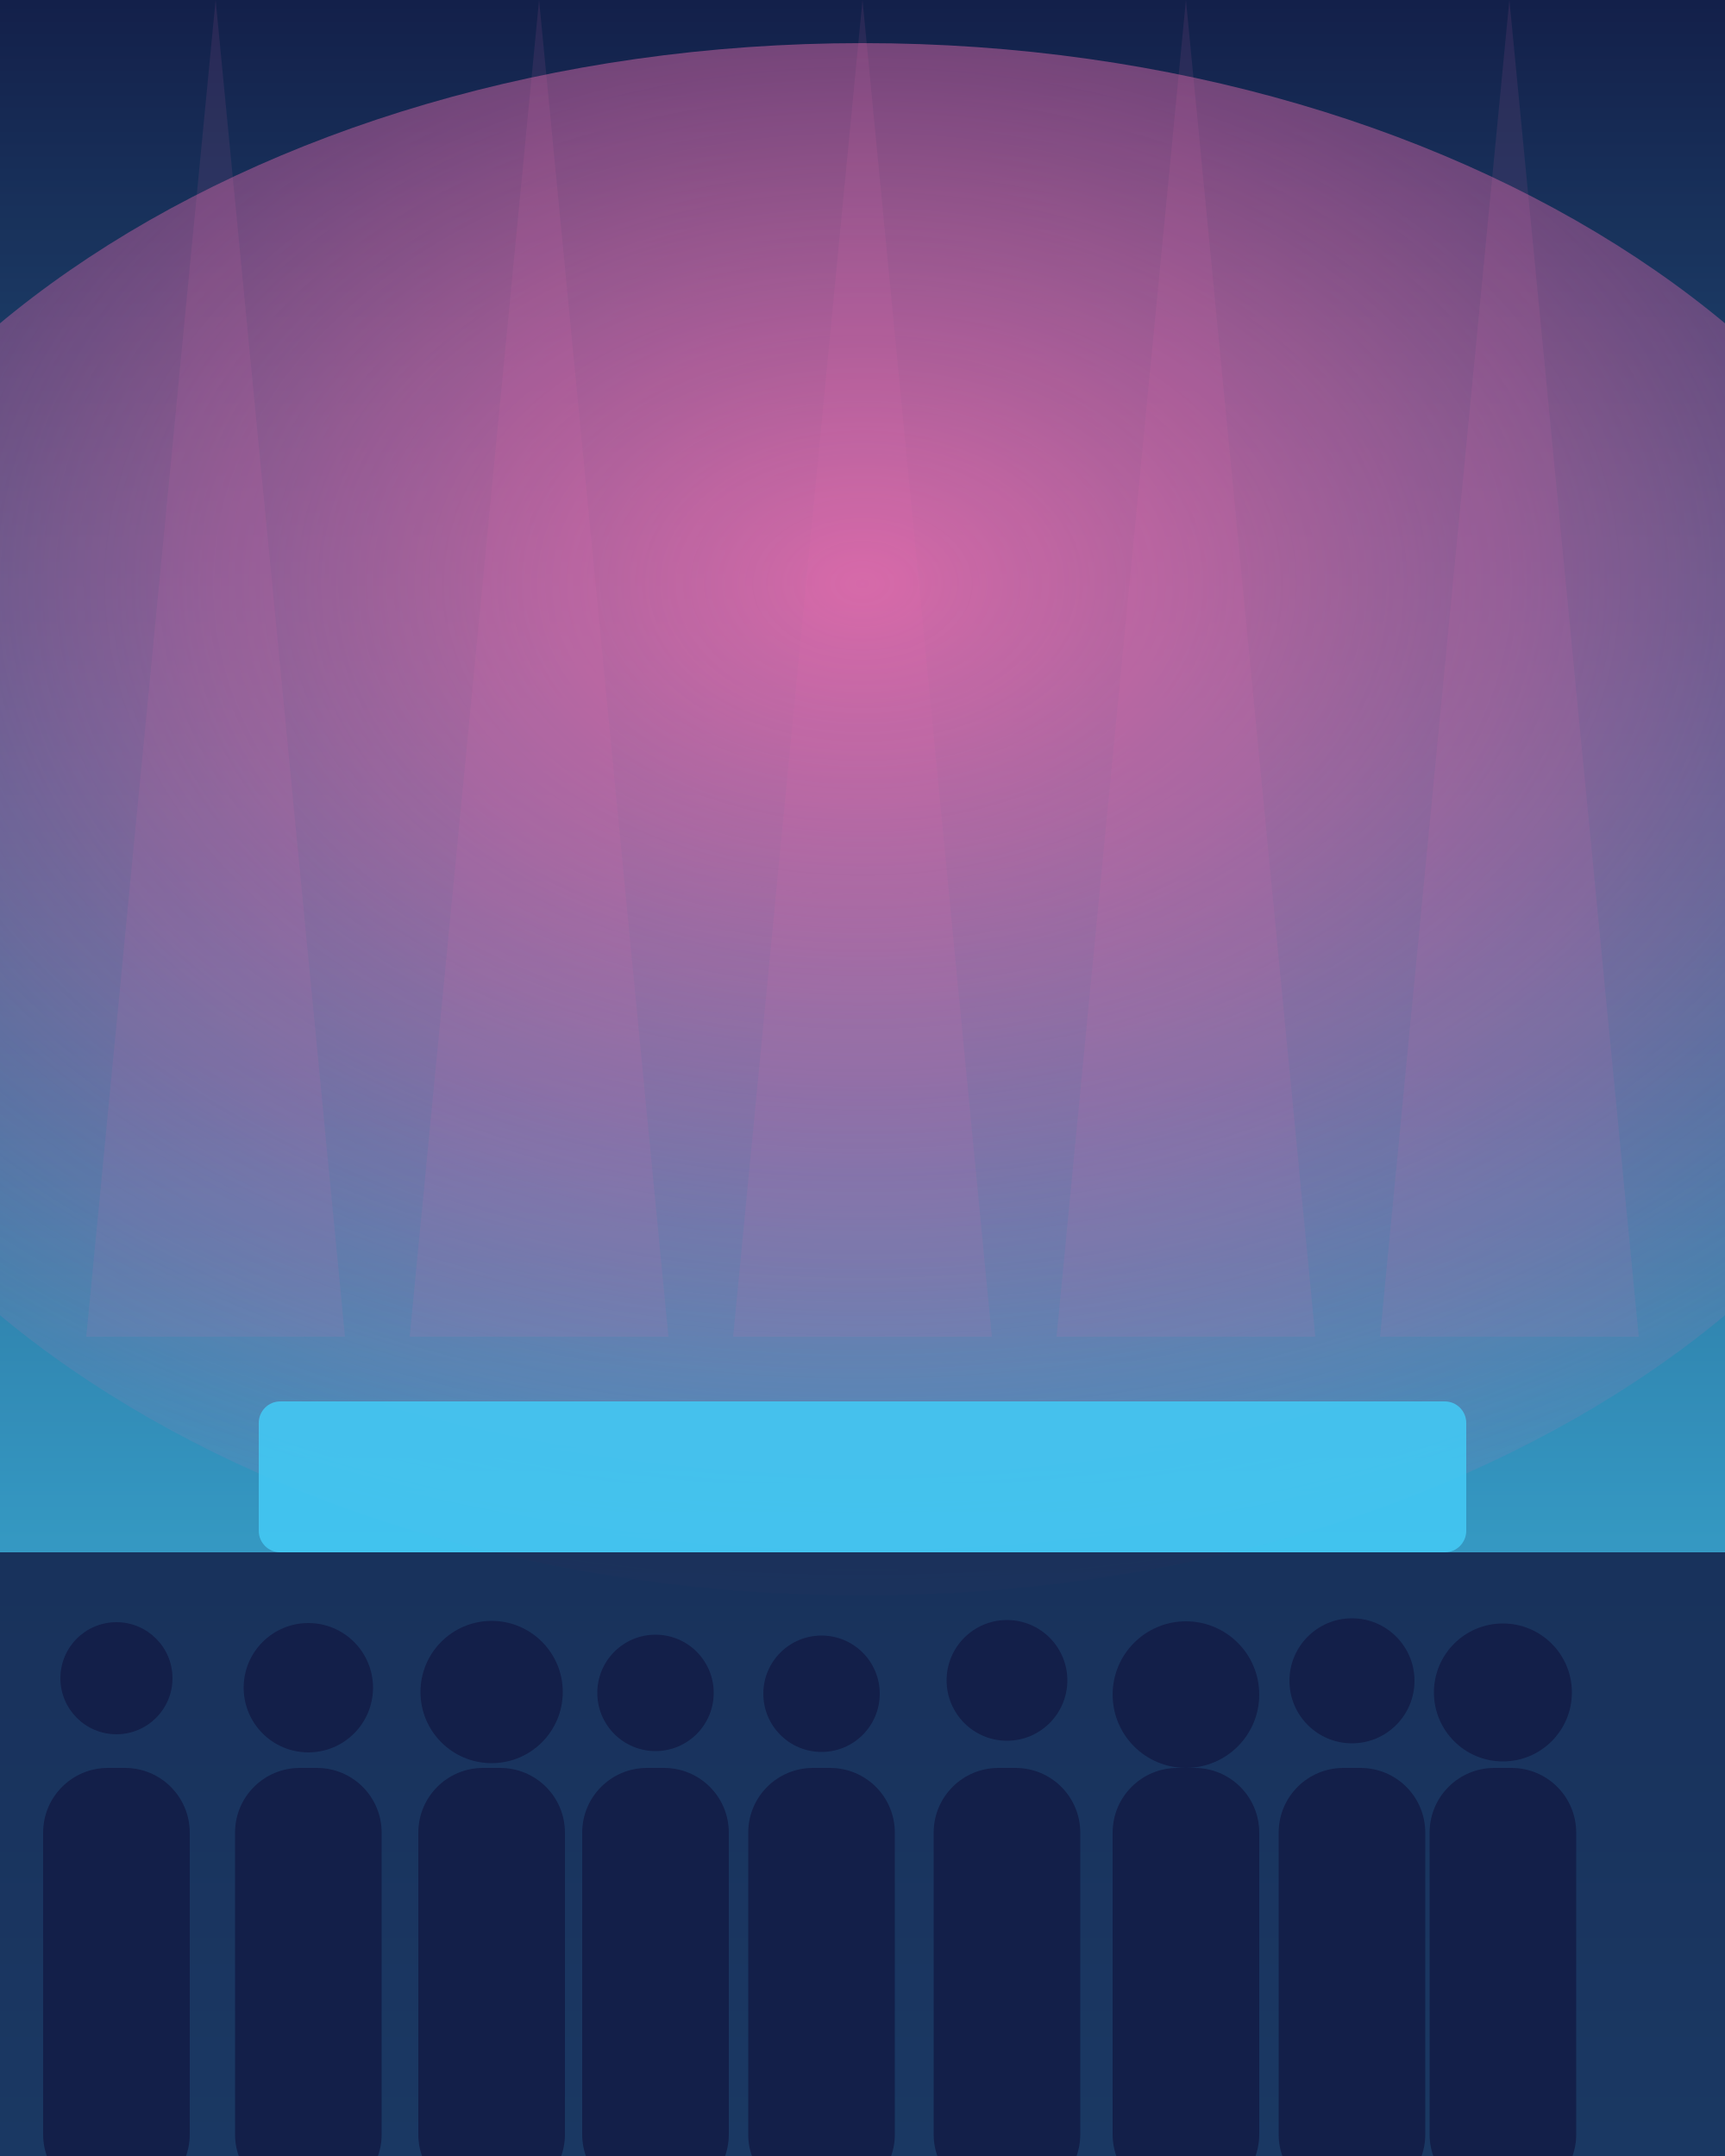
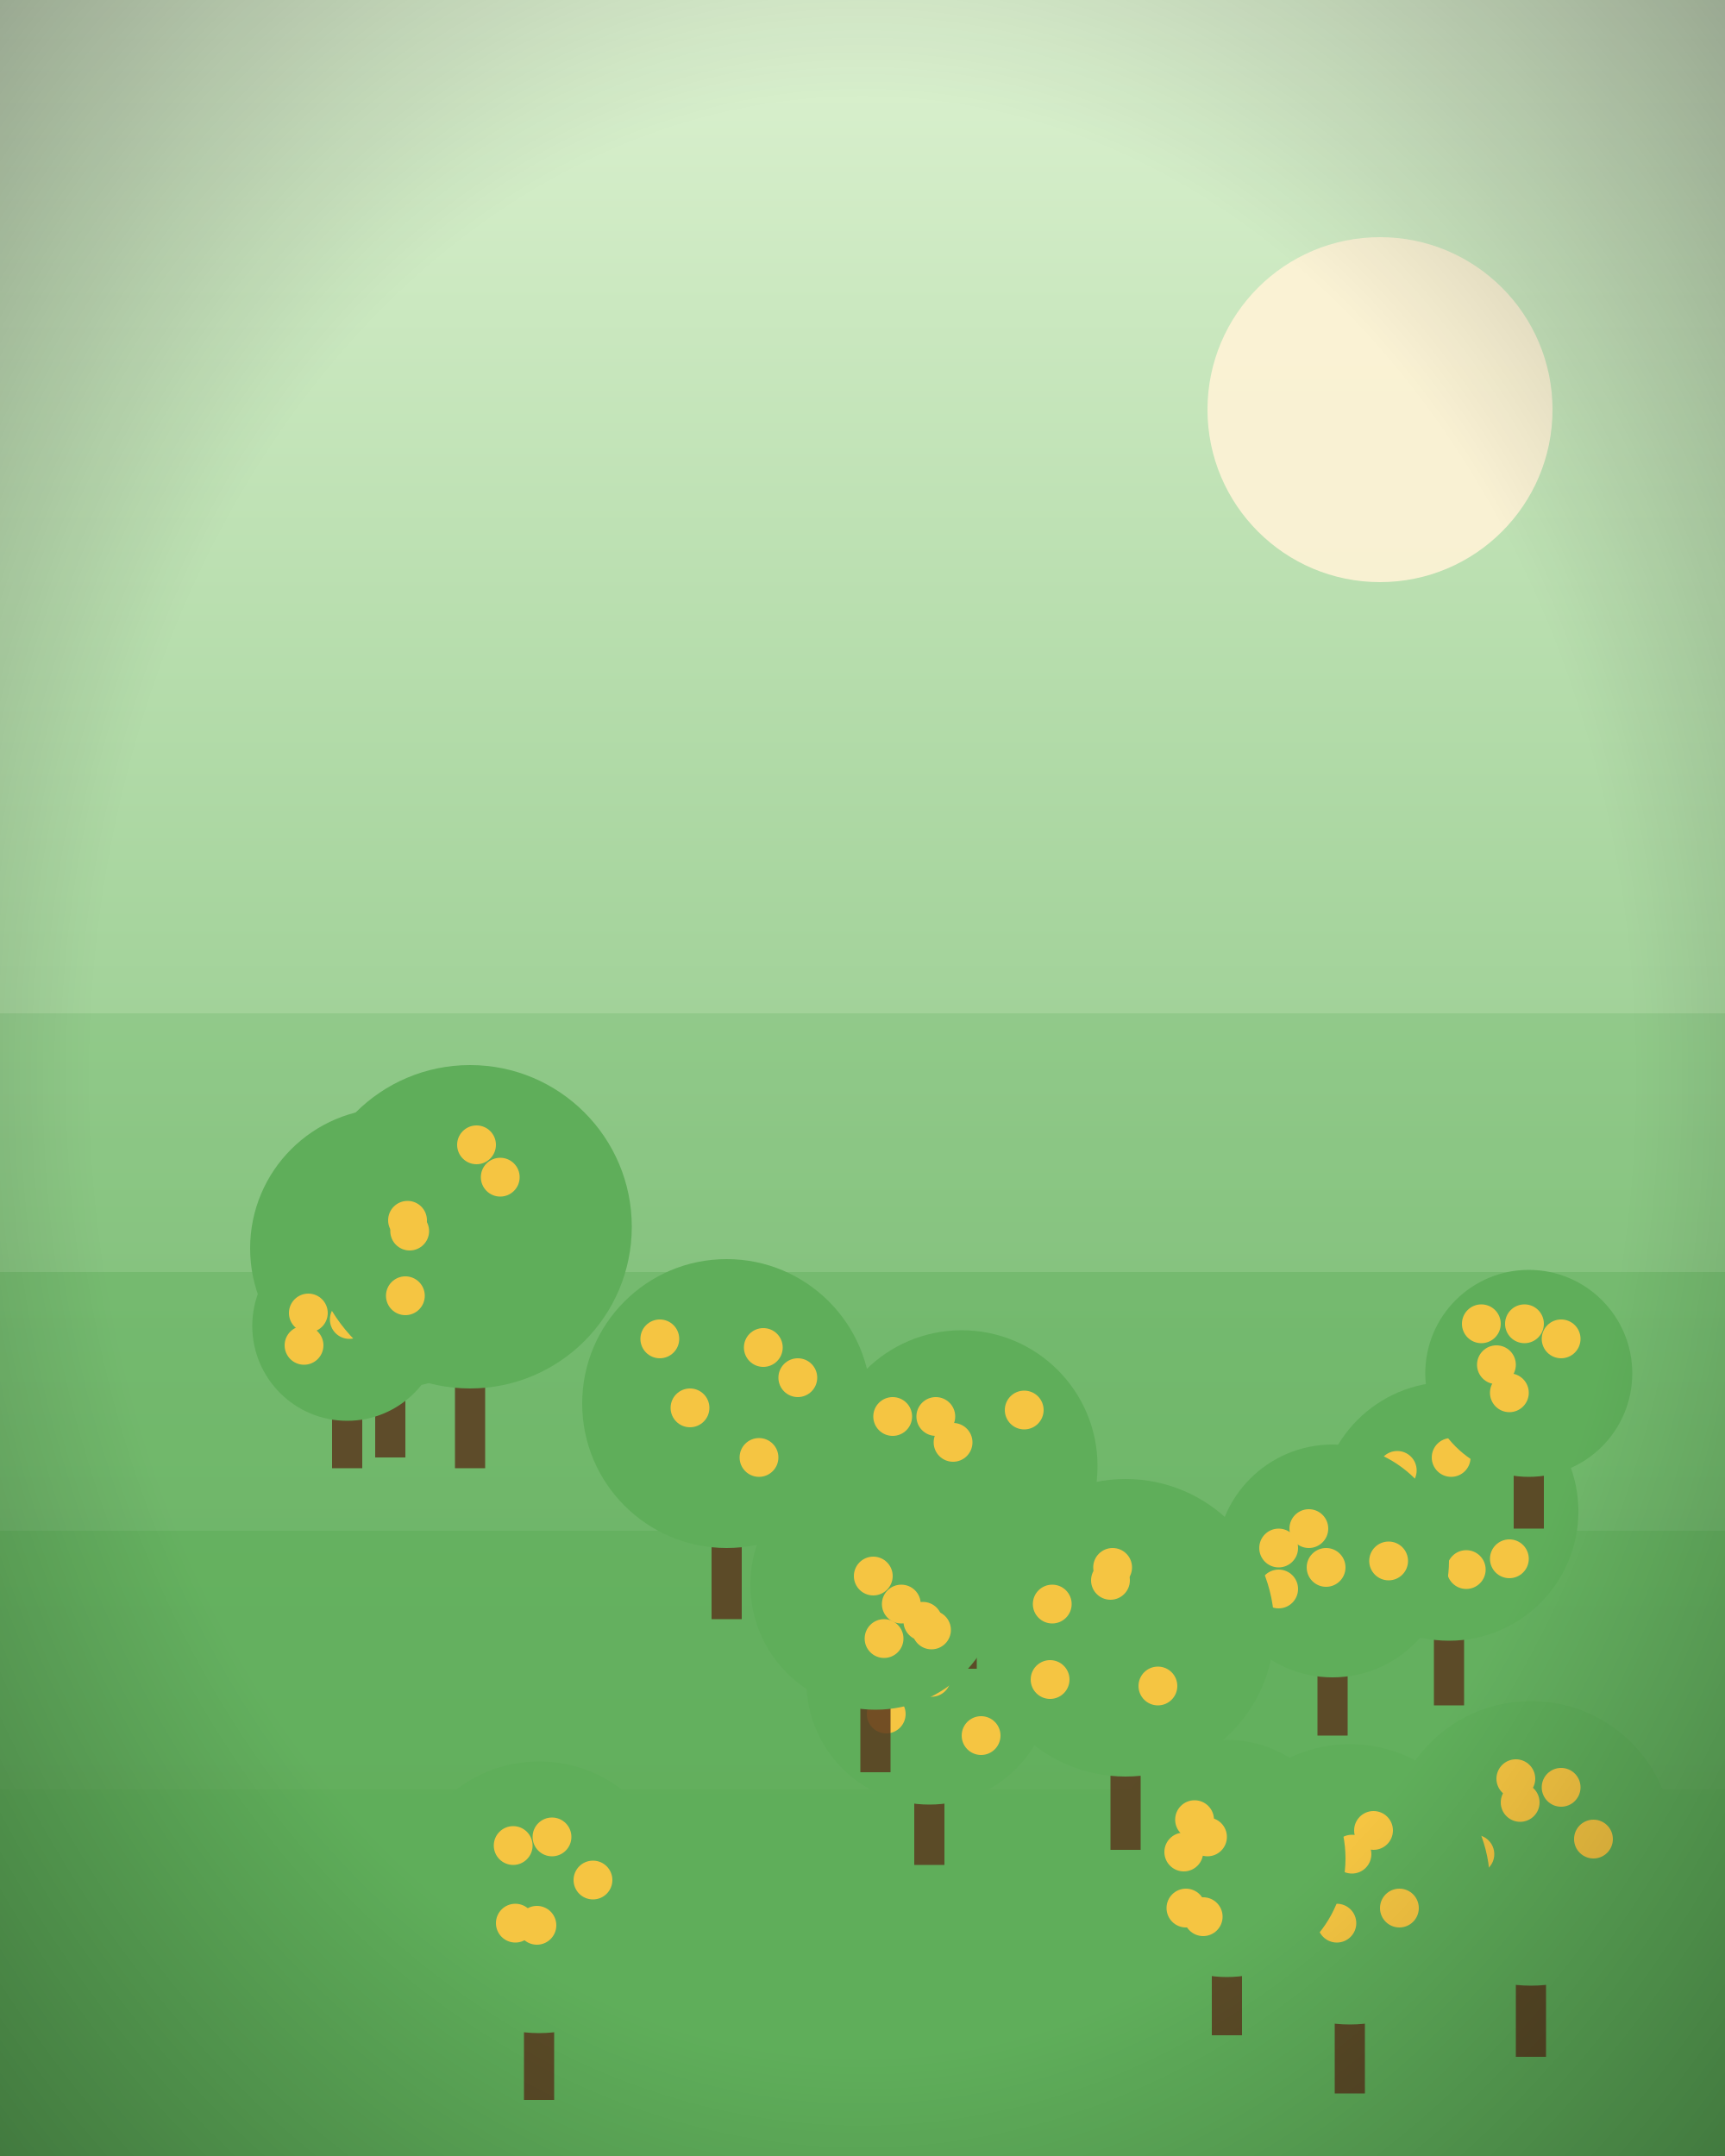
- <svg xmlns="http://www.w3.org/2000/svg" viewBox="0 0 800 1000" width="800" height="1000" role="img" aria-label="Foto contoh 11">
+ <svg xmlns="http://www.w3.org/2000/svg" viewBox="0 0 800 1000" width="800" height="1000" role="img" aria-label="Kebun pagi">
  <defs>
    <linearGradient id="g" x1="0" y1="0" x2="0" y2="1">
-       <stop offset="0" stop-color="#14214D" />
-       <stop offset="1" stop-color="#46D2FF" />
+       <stop offset="0" stop-color="#DDF2D1" />
+       <stop offset="1" stop-color="#5FAE5A" />
    </linearGradient>
    <radialGradient id="l" cx=".5" cy=".35" r=".7">
-       <stop offset="0" stop-color="#F472B6" stop-opacity=".9" />
-       <stop offset="1" stop-color="#F472B6" stop-opacity="0" />
+       <stop offset="0" stop-color="#F5C542" stop-opacity=".9" />
+       <stop offset="1" stop-color="#F5C542" stop-opacity="0" />
    </radialGradient>
-     <filter id="n">
-       <feGaussianBlur stdDeviation="14" />
-     </filter>
+     <radialGradient id="v" cx=".5" cy=".5" r=".75">
+       <stop offset=".6" stop-color="#000" stop-opacity="0" />
+       <stop offset="1" stop-color="#000" stop-opacity=".35" />
+     </radialGradient>
  </defs>
  <rect width="800" height="1000" fill="url(#g)" />
-   <ellipse cx="400" cy="380" rx="520" ry="360" fill="url(#l)" />
-   <polygon points="100,0 40,620 160,620" fill="#F472B6" opacity=".10" />
-   <polygon points="250,0 190,620 310,620" fill="#F472B6" opacity=".10" />
-   <polygon points="400,0 340,620 460,620" fill="#F472B6" opacity=".10" />
-   <polygon points="550,0 490,620 610,620" fill="#F472B6" opacity=".10" />
-   <polygon points="700,0 640,620 760,620" fill="#F472B6" opacity=".10" />
-   <rect x="0" y="720" width="800" height="280" fill="#14214D" opacity=".85" />
-   <rect x="120" y="650" width="560" height="70" rx="10" fill="#46D2FF" opacity=".9" />
-   <circle cx="54" cy="778.4" r="26" fill="#14214D" />
-   <rect x="20" y="820" width="68" height="200" rx="30" fill="#14214D" />
-   <circle cx="143" cy="782.8" r="30" fill="#14214D" />
-   <rect x="109" y="820" width="68" height="200" rx="30" fill="#14214D" />
-   <circle cx="228" cy="784.8" r="33" fill="#14214D" />
-   <rect x="194" y="820" width="68" height="200" rx="30" fill="#14214D" />
-   <circle cx="304" cy="785.2" r="27" fill="#14214D" />
-   <rect x="270" y="820" width="68" height="200" rx="30" fill="#14214D" />
-   <circle cx="381" cy="785.6" r="27" fill="#14214D" />
-   <rect x="347" y="820" width="68" height="200" rx="30" fill="#14214D" />
-   <circle cx="467" cy="779.4" r="28" fill="#14214D" />
-   <rect x="433" y="820" width="68" height="200" rx="30" fill="#14214D" />
-   <circle cx="550" cy="786.0" r="34" fill="#14214D" />
-   <rect x="516" y="820" width="68" height="200" rx="30" fill="#14214D" />
-   <circle cx="627" cy="779.6" r="29" fill="#14214D" />
-   <rect x="593" y="820" width="68" height="200" rx="30" fill="#14214D" />
-   <circle cx="697" cy="785.0" r="32" fill="#14214D" />
-   <rect x="663" y="820" width="68" height="200" rx="30" fill="#14214D" />
-   <rect width="800" height="1000" fill="#000" opacity=".05" />
+   <circle cx="640" cy="190" r="80" fill="#FFF3D6" opacity=".9" />
+   <rect x="0" y="470" width="800" height="530" fill="#5FAE5A" opacity="0.25" />
+   <rect x="0" y="590" width="800" height="410" fill="#5FAE5A" opacity="0.43" />
+   <rect x="0" y="710" width="800" height="290" fill="#5FAE5A" opacity="0.61" />
+   <rect x="0" y="830" width="800" height="170" fill="#5FAE5A" opacity="0.79" />
+   <rect x="665" y="701" width="14" height="90" fill="#5B3A1E" opacity=".85" />
+   <circle cx="672" cy="701" r="60" fill="#5FAE5A" />
+   <circle cx="648" cy="682" r="9" fill="#F5C542" />
+   <circle cx="680" cy="728" r="9" fill="#F5C542" />
+   <circle cx="673" cy="676" r="9" fill="#F5C542" />
+   <circle cx="700" cy="723" r="9" fill="#F5C542" />
+   <circle cx="651" cy="703" r="9" fill="#F5C542" />
+   <rect x="702" y="637" width="14" height="72" fill="#5B3A1E" opacity=".85" />
+   <circle cx="709" cy="637" r="48" fill="#5FAE5A" />
+   <circle cx="707" cy="614" r="9" fill="#F5C542" />
+   <circle cx="724" cy="621" r="9" fill="#F5C542" />
+   <circle cx="694" cy="633" r="9" fill="#F5C542" />
+   <circle cx="687" cy="614" r="9" fill="#F5C542" />
+   <circle cx="700" cy="646" r="9" fill="#F5C542" />
+   <rect x="174" y="579" width="14" height="97" fill="#5B3A1E" opacity=".85" />
+   <circle cx="181" cy="579" r="65" fill="#5FAE5A" />
+   <circle cx="188" cy="556" r="9" fill="#F5C542" />
+   <circle cx="190" cy="607" r="9" fill="#F5C542" />
+   <circle cx="209" cy="584" r="9" fill="#F5C542" />
+   <circle cx="163" cy="560" r="9" fill="#F5C542" />
+   <circle cx="193" cy="597" r="9" fill="#F5C542" />
+   <rect x="611" y="724" width="14" height="81" fill="#5B3A1E" opacity=".85" />
+   <circle cx="618" cy="724" r="54" fill="#5FAE5A" />
+   <circle cx="615" cy="727" r="9" fill="#F5C542" />
+   <circle cx="607" cy="709" r="9" fill="#F5C542" />
+   <circle cx="644" cy="724" r="9" fill="#F5C542" />
+   <circle cx="593" cy="718" r="9" fill="#F5C542" />
+   <circle cx="593" cy="737" r="9" fill="#F5C542" />
+   <rect x="243" y="880" width="14" height="94" fill="#5B3A1E" opacity=".85" />
+   <circle cx="250" cy="880" r="63" fill="#5FAE5A" />
+   <circle cx="249" cy="893" r="9" fill="#F5C542" />
+   <circle cx="239" cy="892" r="9" fill="#F5C542" />
+   <circle cx="256" cy="852" r="9" fill="#F5C542" />
+   <circle cx="238" cy="856" r="9" fill="#F5C542" />
+   <circle cx="275" cy="872" r="9" fill="#F5C542" />
+   <rect x="424" y="780" width="14" height="85" fill="#5B3A1E" opacity=".85" />
+   <circle cx="431" cy="780" r="57" fill="#5FAE5A" />
+   <circle cx="411" cy="795" r="9" fill="#F5C542" />
+   <circle cx="455" cy="805" r="9" fill="#F5C542" />
+   <circle cx="419" cy="755" r="9" fill="#F5C542" />
+   <circle cx="432" cy="778" r="9" fill="#F5C542" />
+   <circle cx="417" cy="775" r="9" fill="#F5C542" />
+   <rect x="703" y="855" width="14" height="99" fill="#5B3A1E" opacity=".85" />
+   <circle cx="710" cy="855" r="66" fill="#5FAE5A" />
+   <circle cx="684" cy="860" r="9" fill="#F5C542" />
+   <circle cx="739" cy="853" r="9" fill="#F5C542" />
+   <circle cx="703" cy="825" r="9" fill="#F5C542" />
+   <circle cx="705" cy="836" r="9" fill="#F5C542" />
+   <circle cx="724" cy="829" r="9" fill="#F5C542" />
+   <rect x="154" y="615" width="14" height="66" fill="#5B3A1E" opacity=".85" />
+   <circle cx="161" cy="615" r="44" fill="#5FAE5A" />
+   <circle cx="141" cy="624" r="9" fill="#F5C542" />
+   <circle cx="162" cy="612" r="9" fill="#F5C542" />
+   <circle cx="170" cy="609" r="9" fill="#F5C542" />
+   <circle cx="143" cy="609" r="9" fill="#F5C542" />
+   <circle cx="173" cy="604" r="9" fill="#F5C542" />
+   <rect x="330" y="651" width="14" height="100" fill="#5B3A1E" opacity=".85" />
+   <circle cx="337" cy="651" r="67" fill="#5FAE5A" />
+   <circle cx="370" cy="639" r="9" fill="#F5C542" />
+   <circle cx="306" cy="621" r="9" fill="#F5C542" />
+   <circle cx="354" cy="625" r="9" fill="#F5C542" />
+   <circle cx="320" cy="653" r="9" fill="#F5C542" />
+   <circle cx="352" cy="676" r="9" fill="#F5C542" />
+   <rect x="619" y="874" width="14" height="97" fill="#5B3A1E" opacity=".85" />
+   <circle cx="626" cy="874" r="65" fill="#5FAE5A" />
+   <circle cx="627" cy="860" r="9" fill="#F5C542" />
+   <circle cx="637" cy="849" r="9" fill="#F5C542" />
+   <circle cx="620" cy="892" r="9" fill="#F5C542" />
+   <circle cx="593" cy="890" r="9" fill="#F5C542" />
+   <circle cx="649" cy="885" r="9" fill="#F5C542" />
+   <rect x="211" y="569" width="14" height="112" fill="#5B3A1E" opacity=".85" />
+   <circle cx="218" cy="569" r="75" fill="#5FAE5A" />
+   <circle cx="188" cy="601" r="9" fill="#F5C542" />
+   <circle cx="190" cy="571" r="9" fill="#F5C542" />
+   <circle cx="221" cy="531" r="9" fill="#F5C542" />
+   <circle cx="232" cy="546" r="9" fill="#F5C542" />
+   <circle cx="189" cy="566" r="9" fill="#F5C542" />
+   <rect x="562" y="862" width="14" height="82" fill="#5B3A1E" opacity=".85" />
+   <circle cx="569" cy="862" r="55" fill="#5FAE5A" />
+   <circle cx="550" cy="885" r="9" fill="#F5C542" />
+   <circle cx="549" cy="859" r="9" fill="#F5C542" />
+   <circle cx="560" cy="852" r="9" fill="#F5C542" />
+   <circle cx="554" cy="844" r="9" fill="#F5C542" />
+   <circle cx="558" cy="889" r="9" fill="#F5C542" />
+   <rect x="439" y="680" width="14" height="94" fill="#5B3A1E" opacity=".85" />
+   <circle cx="446" cy="680" r="63" fill="#5FAE5A" />
+   <circle cx="475" cy="654" r="9" fill="#F5C542" />
+   <circle cx="442" cy="669" r="9" fill="#F5C542" />
+   <circle cx="414" cy="657" r="9" fill="#F5C542" />
+   <circle cx="434" cy="657" r="9" fill="#F5C542" />
+   <circle cx="427" cy="691" r="9" fill="#F5C542" />
+   <rect x="515" y="755" width="14" height="103" fill="#5B3A1E" opacity=".85" />
+   <circle cx="522" cy="755" r="69" fill="#5FAE5A" />
+   <circle cx="537" cy="782" r="9" fill="#F5C542" />
+   <circle cx="516" cy="727" r="9" fill="#F5C542" />
+   <circle cx="515" cy="733" r="9" fill="#F5C542" />
+   <circle cx="488" cy="744" r="9" fill="#F5C542" />
+   <circle cx="487" cy="779" r="9" fill="#F5C542" />
+   <rect x="399" y="735" width="14" height="87" fill="#5B3A1E" opacity=".85" />
+   <circle cx="406" cy="735" r="58" fill="#5FAE5A" />
+   <circle cx="418" cy="744" r="9" fill="#F5C542" />
+   <circle cx="428" cy="752" r="9" fill="#F5C542" />
+   <circle cx="410" cy="760" r="9" fill="#F5C542" />
+   <circle cx="432" cy="756" r="9" fill="#F5C542" />
+   <circle cx="405" cy="731" r="9" fill="#F5C542" />
+   <rect width="800" height="1000" fill="url(#v)" />
</svg>
